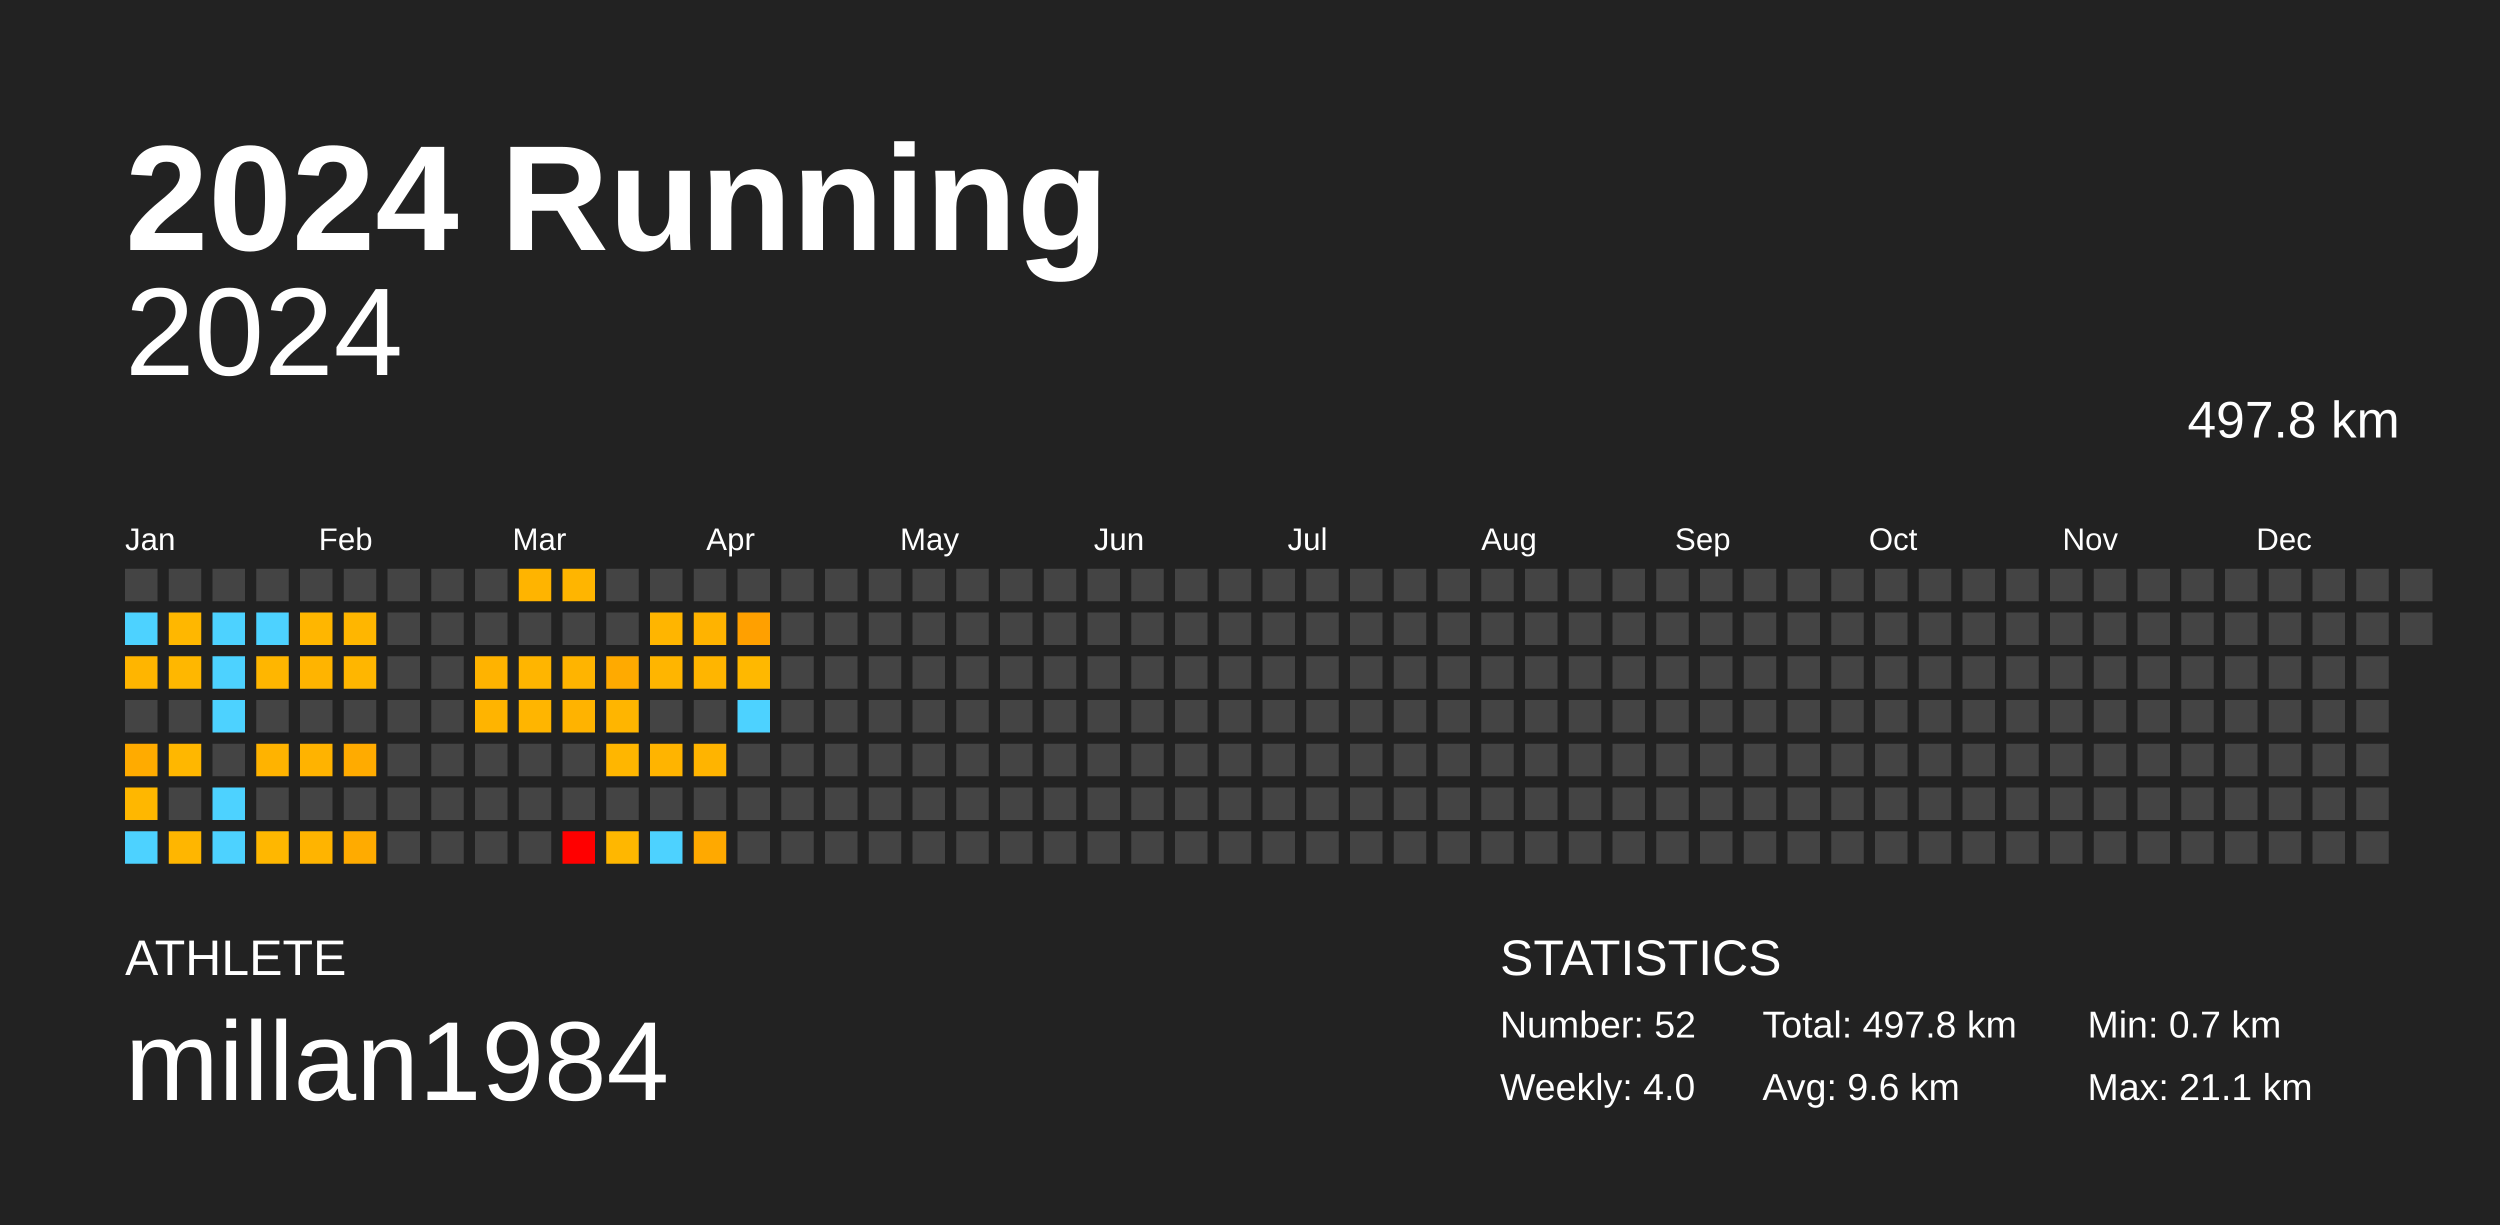
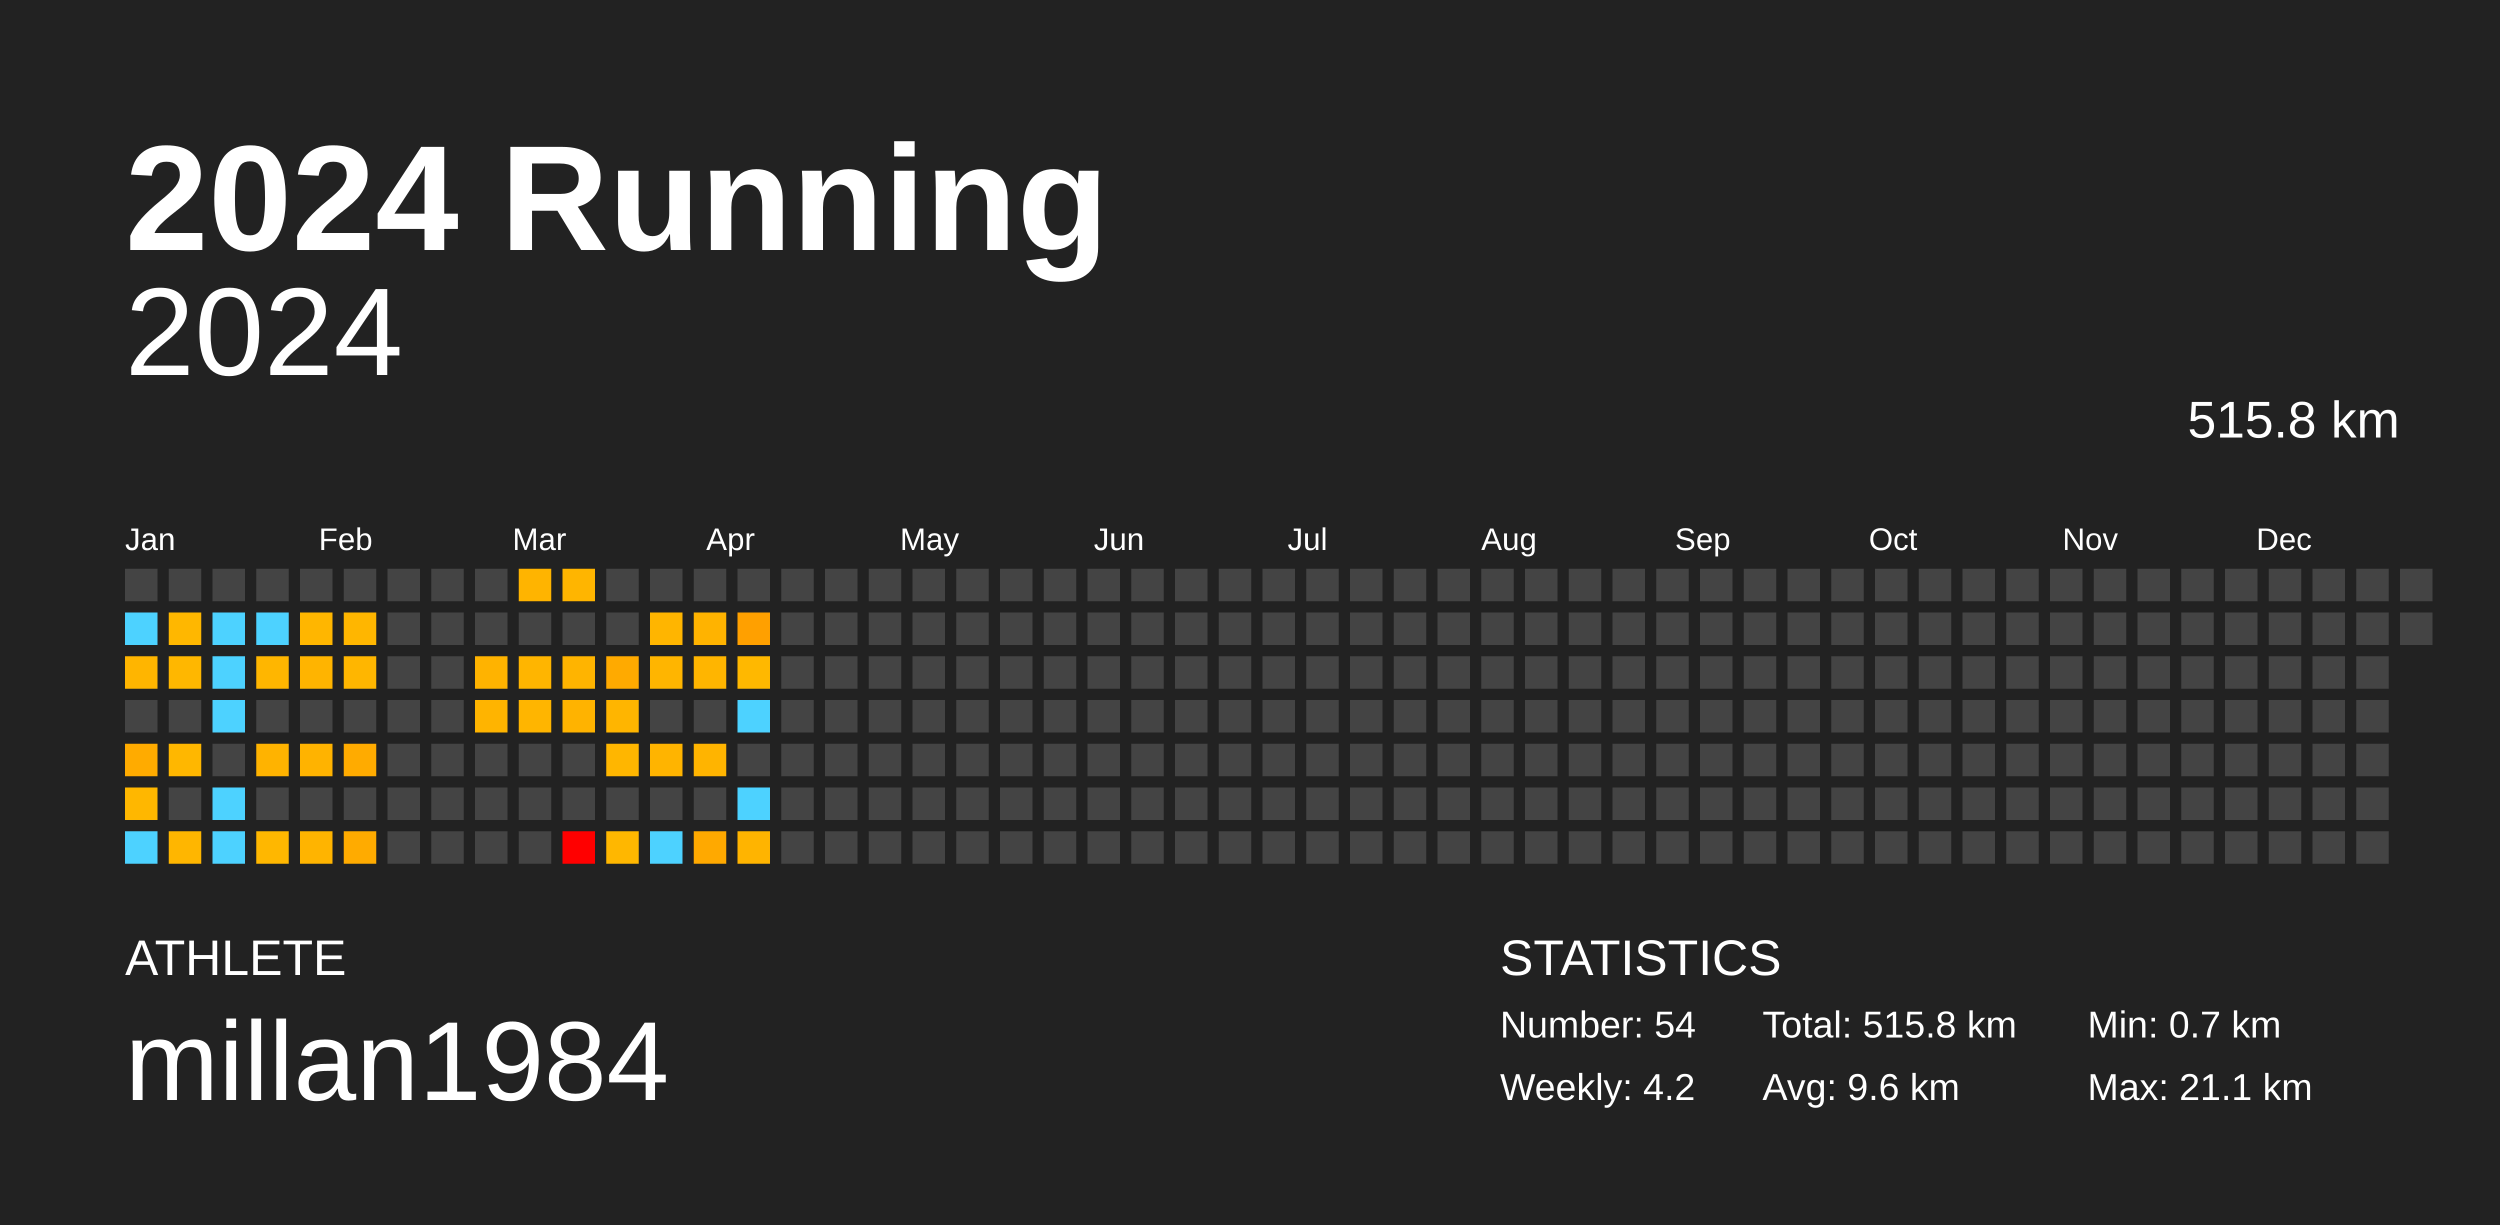
<svg xmlns="http://www.w3.org/2000/svg" baseProfile="full" height="98mm" version="1.1" viewBox="0,0,200,98" width="200mm">
  <defs />
  <rect fill="#222222" height="98" width="200" x="0" y="0" />
  <text fill="#FFFFFF" style="font-size:12px; font-family:Arial; font-weight:bold;" x="10" y="20">2024 Running</text>
  <text fill="#FFFFFF" style="font-size:4px; font-family:Arial" x="10" y="78">ATHLETE</text>
  <text fill="#FFFFFF" style="font-size:9px; font-family:Arial" x="10" y="88">millan1984</text>
  <text fill="#FFFFFF" style="font-size:4px; font-family:Arial" x="120" y="78">STATISTICS</text>
-   <text fill="#FFFFFF" style="font-size:3px; font-family:Arial" x="120" y="83">Number: 52</text>
-   <text fill="#FFFFFF" style="font-size:3px; font-family:Arial" x="120" y="88">Weekly: 4.0</text>
-   <text fill="#FFFFFF" style="font-size:3px; font-family:Arial" x="141" y="83">Total: 497.8 km</text>
+   <text fill="#FFFFFF" style="font-size:3px; font-family:Arial" x="120" y="83">Number: 54</text>
+   <text fill="#FFFFFF" style="font-size:3px; font-family:Arial" x="120" y="88">Weekly: 4.2</text>
+   <text fill="#FFFFFF" style="font-size:3px; font-family:Arial" x="141" y="83">Total: 515.8 km</text>
  <text fill="#FFFFFF" style="font-size:3px; font-family:Arial" x="141" y="88">Avg: 9.6 km</text>
  <text fill="#FFFFFF" style="font-size:3px; font-family:Arial" x="167" y="83">Min: 0.7 km</text>
  <text fill="#FFFFFF" style="font-size:3px; font-family:Arial" x="167" y="88">Max: 21.1 km</text>
  <text alignment-baseline="hanging" fill="#FFFFFF" style="font-size:10.0px; font-family:Arial;" x="10" y="30">2024</text>
-   <text alignment-baseline="hanging" fill="#FFFFFF" style="font-size:4.125px; font-family:Arial;" x="175" y="35">497.8 km</text>
+   <text alignment-baseline="hanging" fill="#FFFFFF" style="font-size:4.125px; font-family:Arial;" x="175" y="35">515.8 km</text>
  <text fill="#FFFFFF" style="font-size:2.5px; font-family:Arial" x="10.0" y="44">Jan</text>
  <text fill="#FFFFFF" style="font-size:2.5px; font-family:Arial" x="25.5" y="44">Feb</text>
  <text fill="#FFFFFF" style="font-size:2.5px; font-family:Arial" x="41.0" y="44">Mar</text>
  <text fill="#FFFFFF" style="font-size:2.5px; font-family:Arial" x="56.5" y="44">Apr</text>
  <text fill="#FFFFFF" style="font-size:2.5px; font-family:Arial" x="72.0" y="44">May</text>
  <text fill="#FFFFFF" style="font-size:2.5px; font-family:Arial" x="87.5" y="44">Jun</text>
  <text fill="#FFFFFF" style="font-size:2.5px; font-family:Arial" x="103.0" y="44">Jul</text>
  <text fill="#FFFFFF" style="font-size:2.5px; font-family:Arial" x="118.5" y="44">Aug</text>
  <text fill="#FFFFFF" style="font-size:2.5px; font-family:Arial" x="134.0" y="44">Sep</text>
  <text fill="#FFFFFF" style="font-size:2.5px; font-family:Arial" x="149.5" y="44">Oct</text>
  <text fill="#FFFFFF" style="font-size:2.5px; font-family:Arial" x="165.0" y="44">Nov</text>
  <text fill="#FFFFFF" style="font-size:2.5px; font-family:Arial" x="180.5" y="44">Dec</text>
  <rect fill="#444444" height="2.6" width="2.6" x="10.0" y="45.5" />
  <rect fill="#4dd2ff" height="2.6" width="2.6" x="10.0" y="49.0" />
  <rect fill="#ffb500" height="2.6" width="2.6" x="10.0" y="52.5" />
  <rect fill="#444444" height="2.6" width="2.6" x="10.0" y="56.0" />
  <rect fill="#ffab00" height="2.6" width="2.6" x="10.0" y="59.5" />
  <rect fill="#ffb700" height="2.6" width="2.6" x="10.0" y="63.0" />
  <rect fill="#4dd2ff" height="2.6" width="2.6" x="10.0" y="66.5" />
  <rect fill="#444444" height="2.6" width="2.6" x="13.5" y="45.5" />
  <rect fill="#ffb700" height="2.6" width="2.6" x="13.5" y="49.0" />
  <rect fill="#ffb700" height="2.6" width="2.6" x="13.5" y="52.5" />
  <rect fill="#444444" height="2.6" width="2.6" x="13.5" y="56.0" />
  <rect fill="#ffb700" height="2.6" width="2.6" x="13.5" y="59.5" />
  <rect fill="#444444" height="2.6" width="2.6" x="13.5" y="63.0" />
  <rect fill="#ffb600" height="2.6" width="2.6" x="13.5" y="66.5" />
  <rect fill="#444444" height="2.6" width="2.6" x="17.0" y="45.5" />
  <rect fill="#4dd2ff" height="2.6" width="2.6" x="17.0" y="49.0" />
  <rect fill="#4dd2ff" height="2.6" width="2.6" x="17.0" y="52.5" />
  <rect fill="#4dd2ff" height="2.6" width="2.6" x="17.0" y="56.0" />
  <rect fill="#444444" height="2.6" width="2.6" x="17.0" y="59.5" />
  <rect fill="#4dd2ff" height="2.6" width="2.6" x="17.0" y="63.0" />
  <rect fill="#4dd2ff" height="2.6" width="2.6" x="17.0" y="66.5" />
  <rect fill="#444444" height="2.6" width="2.6" x="20.5" y="45.5" />
  <rect fill="#4dd2ff" height="2.6" width="2.6" x="20.5" y="49.0" />
  <rect fill="#ffb600" height="2.6" width="2.6" x="20.5" y="52.5" />
  <rect fill="#444444" height="2.6" width="2.6" x="20.5" y="56.0" />
  <rect fill="#ffb300" height="2.6" width="2.6" x="20.5" y="59.5" />
  <rect fill="#444444" height="2.6" width="2.6" x="20.5" y="63.0" />
  <rect fill="#ffb700" height="2.6" width="2.6" x="20.5" y="66.5" />
  <rect fill="#444444" height="2.6" width="2.6" x="24.0" y="45.5" />
  <rect fill="#ffb600" height="2.6" width="2.6" x="24.0" y="49.0" />
  <rect fill="#ffb400" height="2.6" width="2.6" x="24.0" y="52.5" />
  <rect fill="#444444" height="2.6" width="2.6" x="24.0" y="56.0" />
  <rect fill="#ffb300" height="2.6" width="2.6" x="24.0" y="59.5" />
  <rect fill="#444444" height="2.6" width="2.6" x="24.0" y="63.0" />
  <rect fill="#ffb400" height="2.6" width="2.6" x="24.0" y="66.5" />
  <rect fill="#444444" height="2.6" width="2.6" x="27.5" y="45.5" />
  <rect fill="#ffb600" height="2.6" width="2.6" x="27.5" y="49.0" />
  <rect fill="#ffb600" height="2.6" width="2.6" x="27.5" y="52.5" />
  <rect fill="#444444" height="2.6" width="2.6" x="27.5" y="56.0" />
  <rect fill="#ffab00" height="2.6" width="2.6" x="27.5" y="59.5" />
  <rect fill="#444444" height="2.6" width="2.6" x="27.5" y="63.0" />
  <rect fill="#ffab00" height="2.6" width="2.6" x="27.5" y="66.5" />
  <rect fill="#444444" height="2.6" width="2.6" x="31.0" y="45.5" />
  <rect fill="#444444" height="2.6" width="2.6" x="31.0" y="49.0" />
  <rect fill="#444444" height="2.6" width="2.6" x="31.0" y="52.5" />
  <rect fill="#444444" height="2.6" width="2.6" x="31.0" y="56.0" />
  <rect fill="#444444" height="2.6" width="2.6" x="31.0" y="59.5" />
  <rect fill="#444444" height="2.6" width="2.6" x="31.0" y="63.0" />
  <rect fill="#444444" height="2.6" width="2.6" x="31.0" y="66.5" />
  <rect fill="#444444" height="2.6" width="2.6" x="34.5" y="45.5" />
  <rect fill="#444444" height="2.6" width="2.6" x="34.5" y="49.0" />
  <rect fill="#444444" height="2.6" width="2.6" x="34.5" y="52.5" />
  <rect fill="#444444" height="2.6" width="2.6" x="34.5" y="56.0" />
  <rect fill="#444444" height="2.6" width="2.6" x="34.5" y="59.5" />
  <rect fill="#444444" height="2.6" width="2.6" x="34.5" y="63.0" />
  <rect fill="#444444" height="2.6" width="2.6" x="34.5" y="66.5" />
  <rect fill="#444444" height="2.6" width="2.6" x="38.0" y="45.5" />
  <rect fill="#444444" height="2.6" width="2.6" x="38.0" y="49.0" />
  <rect fill="#ffb300" height="2.6" width="2.6" x="38.0" y="52.5" />
  <rect fill="#ffb400" height="2.6" width="2.6" x="38.0" y="56.0" />
  <rect fill="#444444" height="2.6" width="2.6" x="38.0" y="59.5" />
  <rect fill="#444444" height="2.6" width="2.6" x="38.0" y="63.0" />
  <rect fill="#444444" height="2.6" width="2.6" x="38.0" y="66.5" />
  <rect fill="#ffb400" height="2.6" width="2.6" x="41.5" y="45.5" />
  <rect fill="#444444" height="2.6" width="2.6" x="41.5" y="49.0" />
  <rect fill="#ffb500" height="2.6" width="2.6" x="41.5" y="52.5" />
  <rect fill="#ffb500" height="2.6" width="2.6" x="41.5" y="56.0" />
  <rect fill="#444444" height="2.6" width="2.6" x="41.5" y="59.5" />
  <rect fill="#444444" height="2.6" width="2.6" x="41.5" y="63.0" />
  <rect fill="#444444" height="2.6" width="2.6" x="41.5" y="66.5" />
  <rect fill="#ffb500" height="2.6" width="2.6" x="45.0" y="45.5" />
  <rect fill="#444444" height="2.6" width="2.6" x="45.0" y="49.0" />
  <rect fill="#ffb400" height="2.6" width="2.6" x="45.0" y="52.5" />
  <rect fill="#ffb300" height="2.6" width="2.6" x="45.0" y="56.0" />
  <rect fill="#444444" height="2.6" width="2.6" x="45.0" y="59.5" />
  <rect fill="#444444" height="2.6" width="2.6" x="45.0" y="63.0" />
  <rect fill="red" height="2.6" width="2.6" x="45.0" y="66.5" />
  <rect fill="#444444" height="2.6" width="2.6" x="48.5" y="45.5" />
  <rect fill="#444444" height="2.6" width="2.6" x="48.5" y="49.0" />
  <rect fill="#ffaa00" height="2.6" width="2.6" x="48.5" y="52.5" />
  <rect fill="#ffb500" height="2.6" width="2.6" x="48.5" y="56.0" />
  <rect fill="#ffb600" height="2.6" width="2.6" x="48.5" y="59.5" />
  <rect fill="#444444" height="2.6" width="2.6" x="48.5" y="63.0" />
  <rect fill="#ffb700" height="2.6" width="2.6" x="48.5" y="66.5" />
  <rect fill="#444444" height="2.6" width="2.6" x="52.0" y="45.5" />
  <rect fill="#ffb500" height="2.6" width="2.6" x="52.0" y="49.0" />
  <rect fill="#ffb500" height="2.6" width="2.6" x="52.0" y="52.5" />
  <rect fill="#444444" height="2.6" width="2.6" x="52.0" y="56.0" />
  <rect fill="#ffb400" height="2.6" width="2.6" x="52.0" y="59.5" />
  <rect fill="#444444" height="2.6" width="2.6" x="52.0" y="63.0" />
  <rect fill="#4dd2ff" height="2.6" width="2.6" x="52.0" y="66.5" />
  <rect fill="#444444" height="2.6" width="2.6" x="55.5" y="45.5" />
  <rect fill="#ffb300" height="2.6" width="2.6" x="55.5" y="49.0" />
  <rect fill="#ffb500" height="2.6" width="2.6" x="55.5" y="52.5" />
  <rect fill="#444444" height="2.6" width="2.6" x="55.5" y="56.0" />
  <rect fill="#ffb400" height="2.6" width="2.6" x="55.5" y="59.5" />
  <rect fill="#444444" height="2.6" width="2.6" x="55.5" y="63.0" />
  <rect fill="#ffa900" height="2.6" width="2.6" x="55.5" y="66.5" />
  <rect fill="#444444" height="2.6" width="2.6" x="59.0" y="45.5" />
  <rect fill="#ffa000" height="2.6" width="2.6" x="59.0" y="49.0" />
  <rect fill="#ffb800" height="2.6" width="2.6" x="59.0" y="52.5" />
  <rect fill="#4dd2ff" height="2.6" width="2.6" x="59.0" y="56.0" />
  <rect fill="#444444" height="2.6" width="2.6" x="59.0" y="59.5" />
-   <rect fill="#444444" height="2.6" width="2.6" x="59.0" y="63.0" />
-   <rect fill="#444444" height="2.6" width="2.6" x="59.0" y="66.5" />
+   <rect fill="#4dd2ff" height="2.6" width="2.6" x="59.0" y="63.0" />
+   <rect fill="#ffb400" height="2.6" width="2.6" x="59.0" y="66.5" />
  <rect fill="#444444" height="2.6" width="2.6" x="62.5" y="45.5" />
  <rect fill="#444444" height="2.6" width="2.6" x="62.5" y="49.0" />
  <rect fill="#444444" height="2.6" width="2.6" x="62.5" y="52.5" />
  <rect fill="#444444" height="2.6" width="2.6" x="62.5" y="56.0" />
  <rect fill="#444444" height="2.6" width="2.6" x="62.5" y="59.5" />
  <rect fill="#444444" height="2.6" width="2.6" x="62.5" y="63.0" />
  <rect fill="#444444" height="2.6" width="2.6" x="62.5" y="66.5" />
  <rect fill="#444444" height="2.6" width="2.6" x="66.0" y="45.5" />
  <rect fill="#444444" height="2.6" width="2.6" x="66.0" y="49.0" />
  <rect fill="#444444" height="2.6" width="2.6" x="66.0" y="52.5" />
  <rect fill="#444444" height="2.6" width="2.6" x="66.0" y="56.0" />
  <rect fill="#444444" height="2.6" width="2.6" x="66.0" y="59.5" />
  <rect fill="#444444" height="2.6" width="2.6" x="66.0" y="63.0" />
  <rect fill="#444444" height="2.6" width="2.6" x="66.0" y="66.5" />
  <rect fill="#444444" height="2.6" width="2.6" x="69.5" y="45.5" />
  <rect fill="#444444" height="2.6" width="2.6" x="69.5" y="49.0" />
  <rect fill="#444444" height="2.6" width="2.6" x="69.5" y="52.5" />
  <rect fill="#444444" height="2.6" width="2.6" x="69.5" y="56.0" />
  <rect fill="#444444" height="2.6" width="2.6" x="69.5" y="59.5" />
  <rect fill="#444444" height="2.6" width="2.6" x="69.5" y="63.0" />
  <rect fill="#444444" height="2.6" width="2.6" x="69.5" y="66.5" />
  <rect fill="#444444" height="2.6" width="2.6" x="73.0" y="45.5" />
  <rect fill="#444444" height="2.6" width="2.6" x="73.0" y="49.0" />
  <rect fill="#444444" height="2.6" width="2.6" x="73.0" y="52.5" />
  <rect fill="#444444" height="2.6" width="2.6" x="73.0" y="56.0" />
  <rect fill="#444444" height="2.6" width="2.6" x="73.0" y="59.5" />
  <rect fill="#444444" height="2.6" width="2.6" x="73.0" y="63.0" />
  <rect fill="#444444" height="2.6" width="2.6" x="73.0" y="66.5" />
  <rect fill="#444444" height="2.6" width="2.6" x="76.5" y="45.5" />
  <rect fill="#444444" height="2.6" width="2.6" x="76.5" y="49.0" />
  <rect fill="#444444" height="2.6" width="2.6" x="76.5" y="52.5" />
  <rect fill="#444444" height="2.6" width="2.6" x="76.5" y="56.0" />
  <rect fill="#444444" height="2.6" width="2.6" x="76.5" y="59.5" />
  <rect fill="#444444" height="2.6" width="2.6" x="76.5" y="63.0" />
  <rect fill="#444444" height="2.6" width="2.6" x="76.5" y="66.5" />
  <rect fill="#444444" height="2.6" width="2.6" x="80.0" y="45.5" />
  <rect fill="#444444" height="2.6" width="2.6" x="80.0" y="49.0" />
  <rect fill="#444444" height="2.6" width="2.6" x="80.0" y="52.5" />
  <rect fill="#444444" height="2.6" width="2.6" x="80.0" y="56.0" />
  <rect fill="#444444" height="2.6" width="2.6" x="80.0" y="59.5" />
  <rect fill="#444444" height="2.6" width="2.6" x="80.0" y="63.0" />
  <rect fill="#444444" height="2.6" width="2.6" x="80.0" y="66.5" />
  <rect fill="#444444" height="2.6" width="2.6" x="83.5" y="45.5" />
  <rect fill="#444444" height="2.6" width="2.6" x="83.5" y="49.0" />
  <rect fill="#444444" height="2.6" width="2.6" x="83.5" y="52.5" />
  <rect fill="#444444" height="2.6" width="2.6" x="83.5" y="56.0" />
  <rect fill="#444444" height="2.6" width="2.6" x="83.5" y="59.5" />
  <rect fill="#444444" height="2.6" width="2.6" x="83.5" y="63.0" />
  <rect fill="#444444" height="2.6" width="2.6" x="83.5" y="66.5" />
  <rect fill="#444444" height="2.6" width="2.6" x="87.0" y="45.5" />
  <rect fill="#444444" height="2.6" width="2.6" x="87.0" y="49.0" />
  <rect fill="#444444" height="2.6" width="2.6" x="87.0" y="52.5" />
  <rect fill="#444444" height="2.6" width="2.6" x="87.0" y="56.0" />
  <rect fill="#444444" height="2.6" width="2.6" x="87.0" y="59.5" />
  <rect fill="#444444" height="2.6" width="2.6" x="87.0" y="63.0" />
  <rect fill="#444444" height="2.6" width="2.6" x="87.0" y="66.5" />
  <rect fill="#444444" height="2.6" width="2.6" x="90.5" y="45.5" />
  <rect fill="#444444" height="2.6" width="2.6" x="90.5" y="49.0" />
  <rect fill="#444444" height="2.6" width="2.6" x="90.5" y="52.5" />
  <rect fill="#444444" height="2.6" width="2.6" x="90.5" y="56.0" />
  <rect fill="#444444" height="2.6" width="2.6" x="90.5" y="59.5" />
  <rect fill="#444444" height="2.6" width="2.6" x="90.5" y="63.0" />
  <rect fill="#444444" height="2.6" width="2.6" x="90.5" y="66.5" />
  <rect fill="#444444" height="2.6" width="2.6" x="94.0" y="45.5" />
  <rect fill="#444444" height="2.6" width="2.6" x="94.0" y="49.0" />
  <rect fill="#444444" height="2.6" width="2.6" x="94.0" y="52.5" />
  <rect fill="#444444" height="2.6" width="2.6" x="94.0" y="56.0" />
  <rect fill="#444444" height="2.6" width="2.6" x="94.0" y="59.5" />
  <rect fill="#444444" height="2.6" width="2.6" x="94.0" y="63.0" />
  <rect fill="#444444" height="2.6" width="2.6" x="94.0" y="66.5" />
  <rect fill="#444444" height="2.6" width="2.6" x="97.5" y="45.5" />
  <rect fill="#444444" height="2.6" width="2.6" x="97.5" y="49.0" />
  <rect fill="#444444" height="2.6" width="2.6" x="97.5" y="52.5" />
  <rect fill="#444444" height="2.6" width="2.6" x="97.5" y="56.0" />
  <rect fill="#444444" height="2.6" width="2.6" x="97.5" y="59.5" />
  <rect fill="#444444" height="2.6" width="2.6" x="97.5" y="63.0" />
  <rect fill="#444444" height="2.6" width="2.6" x="97.5" y="66.5" />
  <rect fill="#444444" height="2.6" width="2.6" x="101.0" y="45.5" />
  <rect fill="#444444" height="2.6" width="2.6" x="101.0" y="49.0" />
  <rect fill="#444444" height="2.6" width="2.6" x="101.0" y="52.5" />
  <rect fill="#444444" height="2.6" width="2.6" x="101.0" y="56.0" />
  <rect fill="#444444" height="2.6" width="2.6" x="101.0" y="59.5" />
  <rect fill="#444444" height="2.6" width="2.6" x="101.0" y="63.0" />
  <rect fill="#444444" height="2.6" width="2.6" x="101.0" y="66.5" />
  <rect fill="#444444" height="2.6" width="2.6" x="104.5" y="45.5" />
  <rect fill="#444444" height="2.6" width="2.6" x="104.5" y="49.0" />
  <rect fill="#444444" height="2.6" width="2.6" x="104.5" y="52.5" />
  <rect fill="#444444" height="2.6" width="2.6" x="104.5" y="56.0" />
  <rect fill="#444444" height="2.6" width="2.6" x="104.5" y="59.5" />
  <rect fill="#444444" height="2.6" width="2.6" x="104.5" y="63.0" />
  <rect fill="#444444" height="2.6" width="2.6" x="104.5" y="66.5" />
  <rect fill="#444444" height="2.6" width="2.6" x="108.0" y="45.5" />
  <rect fill="#444444" height="2.6" width="2.6" x="108.0" y="49.0" />
  <rect fill="#444444" height="2.6" width="2.6" x="108.0" y="52.5" />
  <rect fill="#444444" height="2.6" width="2.6" x="108.0" y="56.0" />
  <rect fill="#444444" height="2.6" width="2.6" x="108.0" y="59.5" />
  <rect fill="#444444" height="2.6" width="2.6" x="108.0" y="63.0" />
  <rect fill="#444444" height="2.6" width="2.6" x="108.0" y="66.5" />
  <rect fill="#444444" height="2.6" width="2.6" x="111.5" y="45.5" />
  <rect fill="#444444" height="2.6" width="2.6" x="111.5" y="49.0" />
  <rect fill="#444444" height="2.6" width="2.6" x="111.5" y="52.5" />
  <rect fill="#444444" height="2.6" width="2.6" x="111.5" y="56.0" />
  <rect fill="#444444" height="2.6" width="2.6" x="111.5" y="59.5" />
  <rect fill="#444444" height="2.6" width="2.6" x="111.5" y="63.0" />
  <rect fill="#444444" height="2.6" width="2.6" x="111.5" y="66.5" />
  <rect fill="#444444" height="2.6" width="2.6" x="115.0" y="45.5" />
  <rect fill="#444444" height="2.6" width="2.6" x="115.0" y="49.0" />
  <rect fill="#444444" height="2.6" width="2.6" x="115.0" y="52.5" />
  <rect fill="#444444" height="2.6" width="2.6" x="115.0" y="56.0" />
  <rect fill="#444444" height="2.6" width="2.6" x="115.0" y="59.5" />
  <rect fill="#444444" height="2.6" width="2.6" x="115.0" y="63.0" />
  <rect fill="#444444" height="2.6" width="2.6" x="115.0" y="66.5" />
  <rect fill="#444444" height="2.6" width="2.6" x="118.5" y="45.5" />
  <rect fill="#444444" height="2.6" width="2.6" x="118.5" y="49.0" />
  <rect fill="#444444" height="2.6" width="2.6" x="118.5" y="52.5" />
  <rect fill="#444444" height="2.6" width="2.6" x="118.5" y="56.0" />
  <rect fill="#444444" height="2.6" width="2.6" x="118.5" y="59.5" />
  <rect fill="#444444" height="2.6" width="2.6" x="118.5" y="63.0" />
  <rect fill="#444444" height="2.6" width="2.6" x="118.5" y="66.5" />
  <rect fill="#444444" height="2.6" width="2.6" x="122.0" y="45.5" />
  <rect fill="#444444" height="2.6" width="2.6" x="122.0" y="49.0" />
  <rect fill="#444444" height="2.6" width="2.6" x="122.0" y="52.5" />
  <rect fill="#444444" height="2.6" width="2.6" x="122.0" y="56.0" />
  <rect fill="#444444" height="2.6" width="2.6" x="122.0" y="59.5" />
  <rect fill="#444444" height="2.6" width="2.6" x="122.0" y="63.0" />
  <rect fill="#444444" height="2.6" width="2.6" x="122.0" y="66.5" />
  <rect fill="#444444" height="2.6" width="2.6" x="125.5" y="45.5" />
  <rect fill="#444444" height="2.6" width="2.6" x="125.5" y="49.0" />
  <rect fill="#444444" height="2.6" width="2.6" x="125.5" y="52.5" />
  <rect fill="#444444" height="2.6" width="2.6" x="125.5" y="56.0" />
  <rect fill="#444444" height="2.6" width="2.6" x="125.5" y="59.5" />
  <rect fill="#444444" height="2.6" width="2.6" x="125.5" y="63.0" />
  <rect fill="#444444" height="2.6" width="2.6" x="125.5" y="66.5" />
  <rect fill="#444444" height="2.6" width="2.6" x="129.0" y="45.5" />
  <rect fill="#444444" height="2.6" width="2.6" x="129.0" y="49.0" />
  <rect fill="#444444" height="2.6" width="2.6" x="129.0" y="52.5" />
  <rect fill="#444444" height="2.6" width="2.6" x="129.0" y="56.0" />
  <rect fill="#444444" height="2.6" width="2.6" x="129.0" y="59.5" />
  <rect fill="#444444" height="2.6" width="2.6" x="129.0" y="63.0" />
  <rect fill="#444444" height="2.6" width="2.6" x="129.0" y="66.5" />
  <rect fill="#444444" height="2.6" width="2.6" x="132.5" y="45.5" />
  <rect fill="#444444" height="2.6" width="2.6" x="132.5" y="49.0" />
  <rect fill="#444444" height="2.6" width="2.6" x="132.5" y="52.5" />
  <rect fill="#444444" height="2.6" width="2.6" x="132.5" y="56.0" />
  <rect fill="#444444" height="2.6" width="2.6" x="132.5" y="59.5" />
  <rect fill="#444444" height="2.6" width="2.6" x="132.5" y="63.0" />
  <rect fill="#444444" height="2.6" width="2.6" x="132.5" y="66.5" />
  <rect fill="#444444" height="2.6" width="2.6" x="136.0" y="45.5" />
  <rect fill="#444444" height="2.6" width="2.6" x="136.0" y="49.0" />
  <rect fill="#444444" height="2.6" width="2.6" x="136.0" y="52.5" />
  <rect fill="#444444" height="2.6" width="2.6" x="136.0" y="56.0" />
  <rect fill="#444444" height="2.6" width="2.6" x="136.0" y="59.5" />
  <rect fill="#444444" height="2.6" width="2.6" x="136.0" y="63.0" />
  <rect fill="#444444" height="2.6" width="2.6" x="136.0" y="66.5" />
  <rect fill="#444444" height="2.6" width="2.6" x="139.5" y="45.5" />
  <rect fill="#444444" height="2.6" width="2.6" x="139.5" y="49.0" />
  <rect fill="#444444" height="2.6" width="2.6" x="139.5" y="52.5" />
  <rect fill="#444444" height="2.6" width="2.6" x="139.5" y="56.0" />
  <rect fill="#444444" height="2.6" width="2.6" x="139.5" y="59.5" />
  <rect fill="#444444" height="2.6" width="2.6" x="139.5" y="63.0" />
  <rect fill="#444444" height="2.6" width="2.6" x="139.5" y="66.5" />
  <rect fill="#444444" height="2.6" width="2.6" x="143.0" y="45.5" />
  <rect fill="#444444" height="2.6" width="2.6" x="143.0" y="49.0" />
  <rect fill="#444444" height="2.6" width="2.6" x="143.0" y="52.5" />
  <rect fill="#444444" height="2.6" width="2.6" x="143.0" y="56.0" />
  <rect fill="#444444" height="2.6" width="2.6" x="143.0" y="59.5" />
  <rect fill="#444444" height="2.6" width="2.6" x="143.0" y="63.0" />
  <rect fill="#444444" height="2.6" width="2.6" x="143.0" y="66.5" />
  <rect fill="#444444" height="2.6" width="2.6" x="146.5" y="45.5" />
  <rect fill="#444444" height="2.6" width="2.6" x="146.5" y="49.0" />
  <rect fill="#444444" height="2.6" width="2.6" x="146.5" y="52.5" />
  <rect fill="#444444" height="2.6" width="2.6" x="146.5" y="56.0" />
  <rect fill="#444444" height="2.6" width="2.6" x="146.5" y="59.5" />
  <rect fill="#444444" height="2.6" width="2.6" x="146.5" y="63.0" />
  <rect fill="#444444" height="2.6" width="2.6" x="146.5" y="66.5" />
  <rect fill="#444444" height="2.6" width="2.6" x="150.0" y="45.5" />
  <rect fill="#444444" height="2.6" width="2.6" x="150.0" y="49.0" />
  <rect fill="#444444" height="2.6" width="2.6" x="150.0" y="52.5" />
  <rect fill="#444444" height="2.6" width="2.6" x="150.0" y="56.0" />
  <rect fill="#444444" height="2.6" width="2.6" x="150.0" y="59.5" />
  <rect fill="#444444" height="2.6" width="2.6" x="150.0" y="63.0" />
  <rect fill="#444444" height="2.6" width="2.6" x="150.0" y="66.5" />
  <rect fill="#444444" height="2.6" width="2.6" x="153.5" y="45.5" />
  <rect fill="#444444" height="2.6" width="2.6" x="153.5" y="49.0" />
  <rect fill="#444444" height="2.6" width="2.6" x="153.5" y="52.5" />
  <rect fill="#444444" height="2.6" width="2.6" x="153.5" y="56.0" />
  <rect fill="#444444" height="2.6" width="2.6" x="153.5" y="59.5" />
  <rect fill="#444444" height="2.6" width="2.6" x="153.5" y="63.0" />
  <rect fill="#444444" height="2.6" width="2.6" x="153.5" y="66.5" />
  <rect fill="#444444" height="2.6" width="2.6" x="157.0" y="45.5" />
  <rect fill="#444444" height="2.6" width="2.6" x="157.0" y="49.0" />
  <rect fill="#444444" height="2.6" width="2.6" x="157.0" y="52.5" />
  <rect fill="#444444" height="2.6" width="2.6" x="157.0" y="56.0" />
  <rect fill="#444444" height="2.6" width="2.6" x="157.0" y="59.5" />
  <rect fill="#444444" height="2.6" width="2.6" x="157.0" y="63.0" />
  <rect fill="#444444" height="2.6" width="2.6" x="157.0" y="66.5" />
  <rect fill="#444444" height="2.6" width="2.6" x="160.5" y="45.5" />
  <rect fill="#444444" height="2.6" width="2.6" x="160.5" y="49.0" />
  <rect fill="#444444" height="2.6" width="2.6" x="160.5" y="52.5" />
  <rect fill="#444444" height="2.6" width="2.6" x="160.5" y="56.0" />
  <rect fill="#444444" height="2.6" width="2.6" x="160.5" y="59.5" />
  <rect fill="#444444" height="2.6" width="2.6" x="160.5" y="63.0" />
  <rect fill="#444444" height="2.6" width="2.6" x="160.5" y="66.5" />
  <rect fill="#444444" height="2.6" width="2.6" x="164.0" y="45.5" />
  <rect fill="#444444" height="2.6" width="2.6" x="164.0" y="49.0" />
  <rect fill="#444444" height="2.6" width="2.6" x="164.0" y="52.5" />
  <rect fill="#444444" height="2.6" width="2.6" x="164.0" y="56.0" />
  <rect fill="#444444" height="2.6" width="2.6" x="164.0" y="59.5" />
  <rect fill="#444444" height="2.6" width="2.6" x="164.0" y="63.0" />
  <rect fill="#444444" height="2.6" width="2.6" x="164.0" y="66.5" />
  <rect fill="#444444" height="2.6" width="2.6" x="167.5" y="45.5" />
  <rect fill="#444444" height="2.6" width="2.6" x="167.5" y="49.0" />
  <rect fill="#444444" height="2.6" width="2.6" x="167.5" y="52.5" />
  <rect fill="#444444" height="2.6" width="2.6" x="167.5" y="56.0" />
  <rect fill="#444444" height="2.6" width="2.6" x="167.5" y="59.5" />
  <rect fill="#444444" height="2.6" width="2.6" x="167.5" y="63.0" />
  <rect fill="#444444" height="2.6" width="2.6" x="167.5" y="66.5" />
  <rect fill="#444444" height="2.6" width="2.6" x="171.0" y="45.5" />
  <rect fill="#444444" height="2.6" width="2.6" x="171.0" y="49.0" />
  <rect fill="#444444" height="2.6" width="2.6" x="171.0" y="52.5" />
  <rect fill="#444444" height="2.6" width="2.6" x="171.0" y="56.0" />
  <rect fill="#444444" height="2.6" width="2.6" x="171.0" y="59.5" />
  <rect fill="#444444" height="2.6" width="2.6" x="171.0" y="63.0" />
  <rect fill="#444444" height="2.6" width="2.6" x="171.0" y="66.5" />
  <rect fill="#444444" height="2.6" width="2.6" x="174.5" y="45.5" />
  <rect fill="#444444" height="2.6" width="2.6" x="174.5" y="49.0" />
  <rect fill="#444444" height="2.6" width="2.6" x="174.5" y="52.5" />
  <rect fill="#444444" height="2.6" width="2.6" x="174.5" y="56.0" />
  <rect fill="#444444" height="2.6" width="2.6" x="174.5" y="59.5" />
  <rect fill="#444444" height="2.6" width="2.6" x="174.5" y="63.0" />
  <rect fill="#444444" height="2.6" width="2.6" x="174.5" y="66.5" />
  <rect fill="#444444" height="2.6" width="2.6" x="178.0" y="45.5" />
  <rect fill="#444444" height="2.6" width="2.6" x="178.0" y="49.0" />
  <rect fill="#444444" height="2.6" width="2.6" x="178.0" y="52.5" />
  <rect fill="#444444" height="2.6" width="2.6" x="178.0" y="56.0" />
  <rect fill="#444444" height="2.6" width="2.6" x="178.0" y="59.5" />
  <rect fill="#444444" height="2.6" width="2.6" x="178.0" y="63.0" />
  <rect fill="#444444" height="2.6" width="2.6" x="178.0" y="66.5" />
  <rect fill="#444444" height="2.6" width="2.6" x="181.5" y="45.5" />
  <rect fill="#444444" height="2.6" width="2.6" x="181.5" y="49.0" />
  <rect fill="#444444" height="2.6" width="2.6" x="181.5" y="52.5" />
  <rect fill="#444444" height="2.6" width="2.6" x="181.5" y="56.0" />
  <rect fill="#444444" height="2.6" width="2.6" x="181.5" y="59.5" />
  <rect fill="#444444" height="2.6" width="2.6" x="181.5" y="63.0" />
  <rect fill="#444444" height="2.6" width="2.6" x="181.5" y="66.5" />
  <rect fill="#444444" height="2.6" width="2.6" x="185.0" y="45.5" />
  <rect fill="#444444" height="2.6" width="2.6" x="185.0" y="49.0" />
  <rect fill="#444444" height="2.6" width="2.6" x="185.0" y="52.5" />
  <rect fill="#444444" height="2.6" width="2.6" x="185.0" y="56.0" />
  <rect fill="#444444" height="2.6" width="2.6" x="185.0" y="59.5" />
  <rect fill="#444444" height="2.6" width="2.6" x="185.0" y="63.0" />
  <rect fill="#444444" height="2.6" width="2.6" x="185.0" y="66.5" />
  <rect fill="#444444" height="2.6" width="2.6" x="188.5" y="45.5" />
  <rect fill="#444444" height="2.6" width="2.6" x="188.5" y="49.0" />
  <rect fill="#444444" height="2.6" width="2.6" x="188.5" y="52.5" />
  <rect fill="#444444" height="2.6" width="2.6" x="188.5" y="56.0" />
  <rect fill="#444444" height="2.6" width="2.6" x="188.5" y="59.5" />
  <rect fill="#444444" height="2.6" width="2.6" x="188.5" y="63.0" />
  <rect fill="#444444" height="2.6" width="2.6" x="188.5" y="66.5" />
  <rect fill="#444444" height="2.6" width="2.6" x="192.0" y="45.5" />
  <rect fill="#444444" height="2.6" width="2.6" x="192.0" y="49.0" />
</svg>
